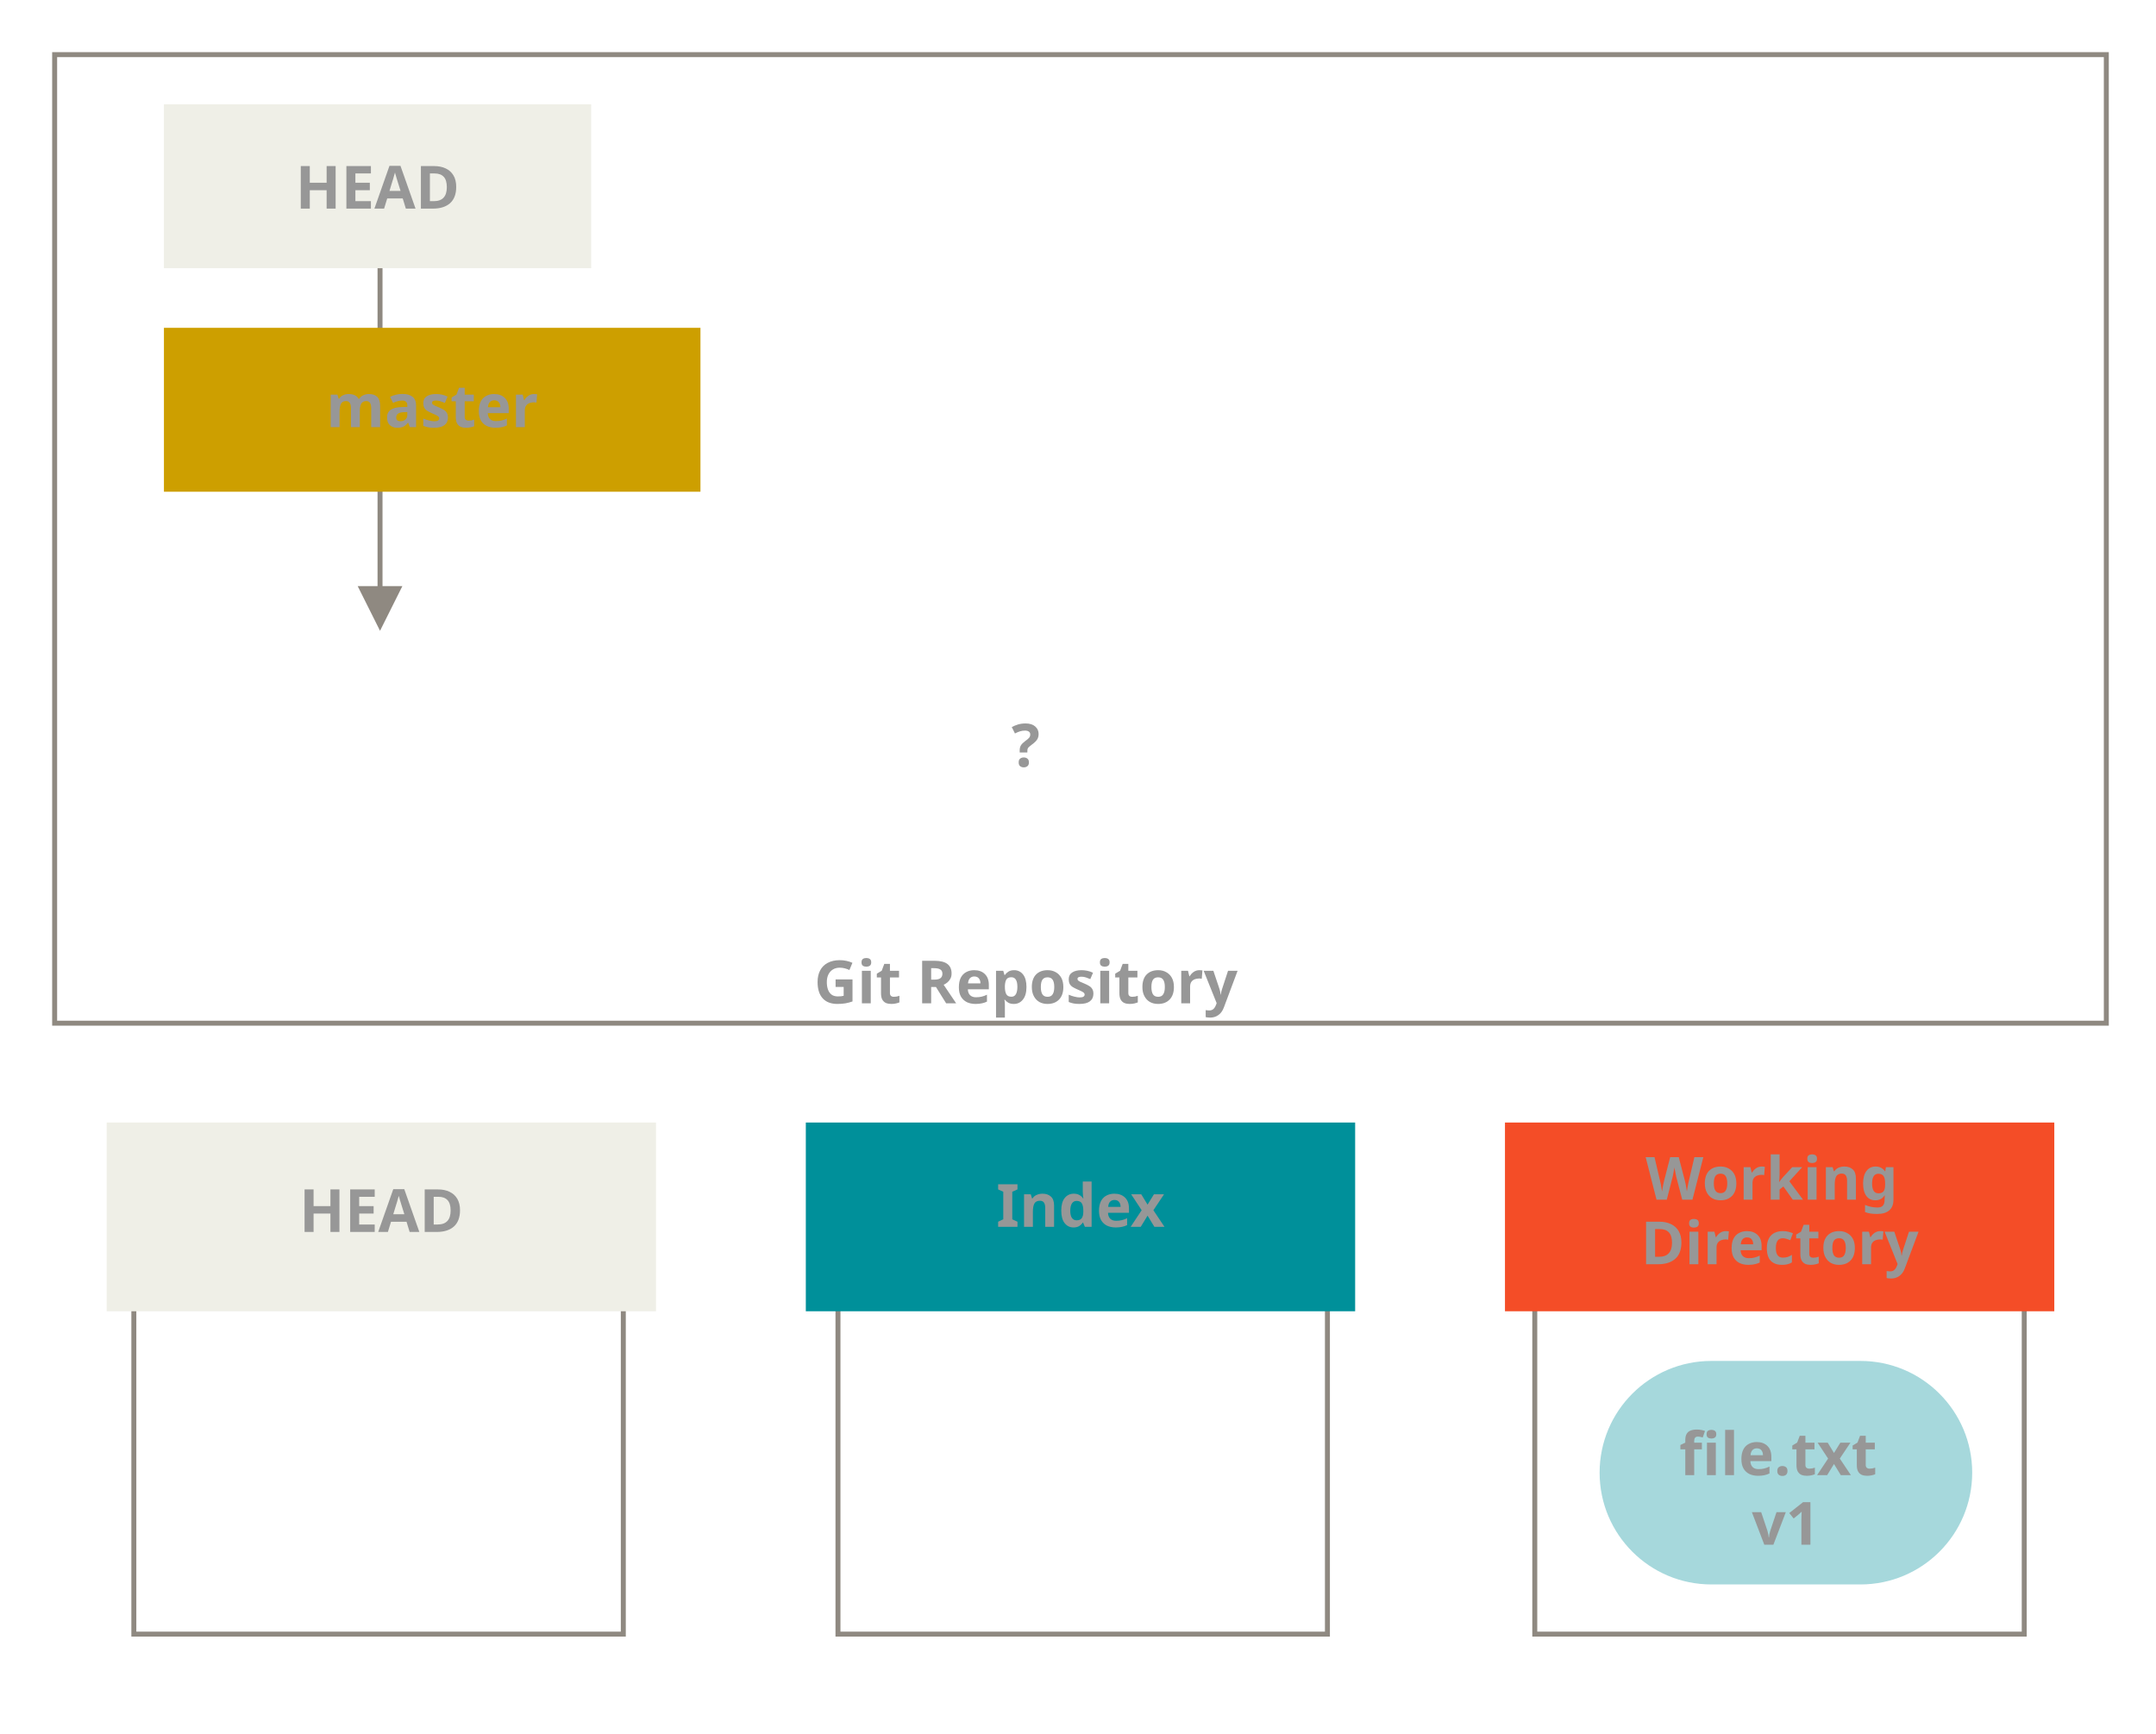
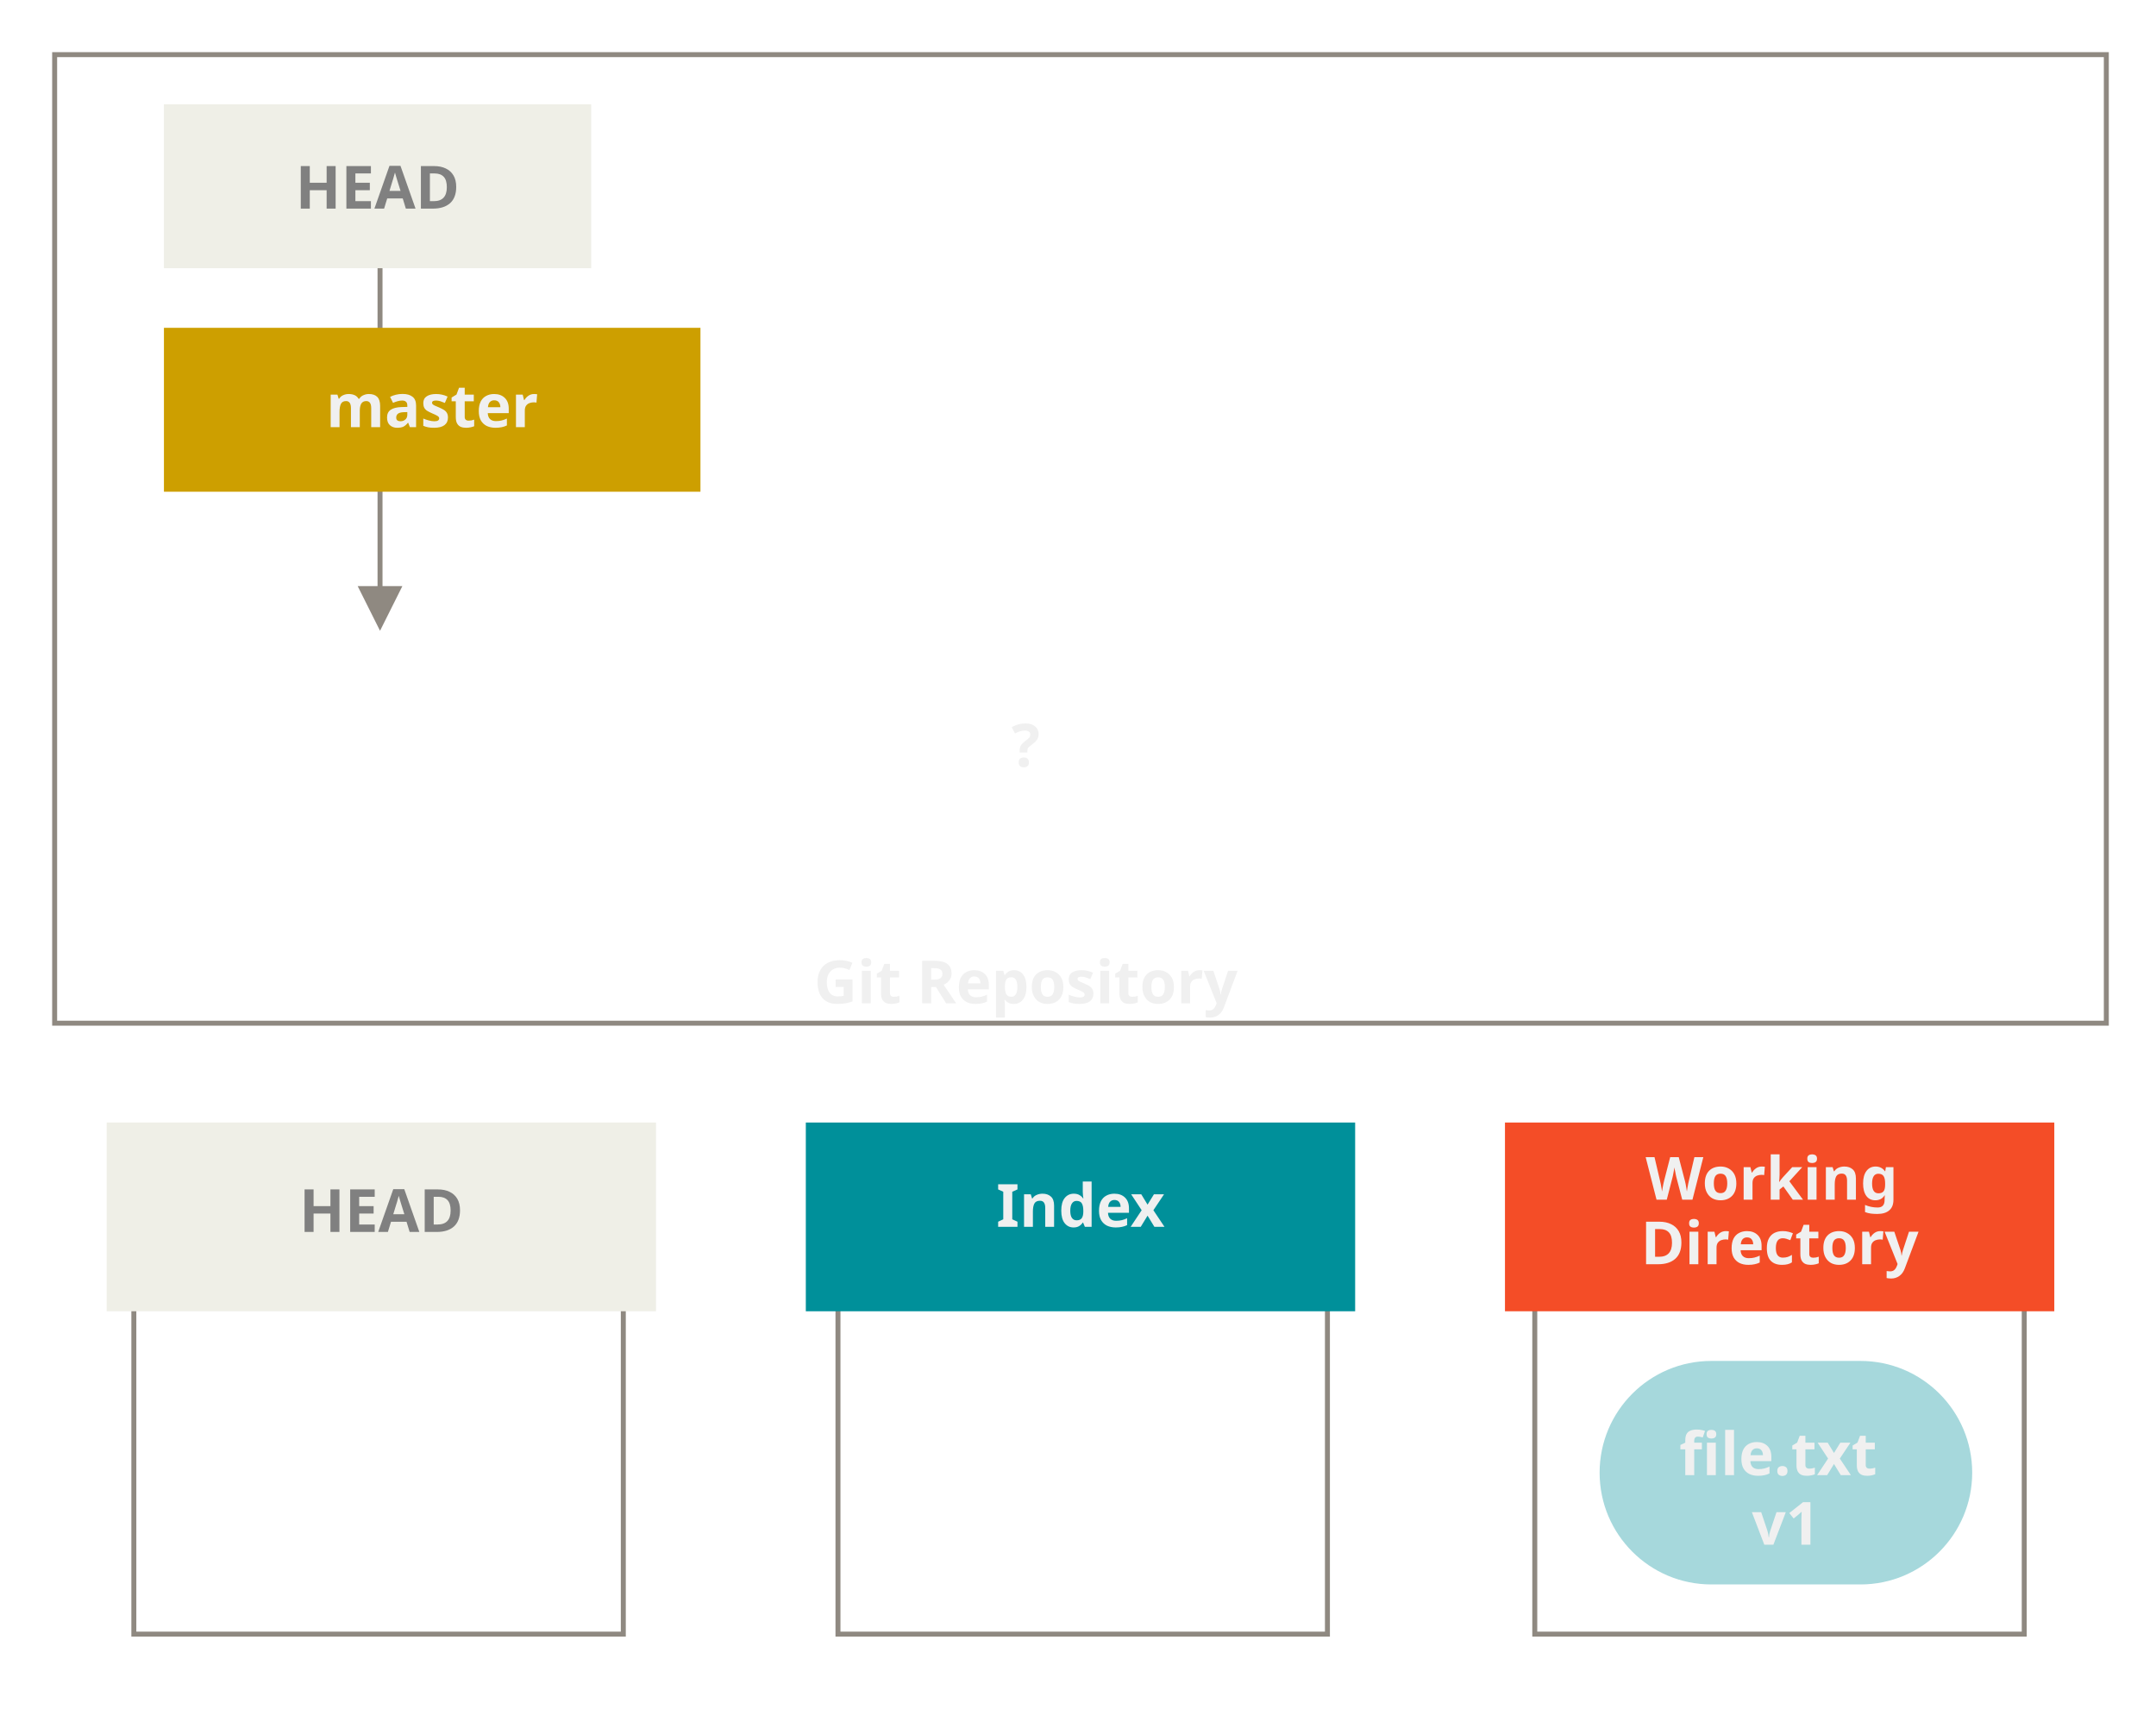
<svg xmlns="http://www.w3.org/2000/svg" width="434px" height="349px" viewBox="0 0 434 349" version="1.1">
  <g id="07---Reset-1" stroke="none" stroke-width="1" fill="none" fill-rule="evenodd">
    <g id="Rectangle-6-+-ref-(2-line)" transform="translate(302, 226)">
      <rect id="Rectangle-6" stroke="#8F8981" stroke-linecap="square" x="6.948" y="1" width="98.528" height="102" />
      <g id="ref-(2-line)" transform="translate(0.948265, 0)">
        <rect id="Rectangle-2" fill="#F44D27" x="0" y="0" width="110.58" height="38" />
        <text stroke="none" font-family="Source Code Pro" font-size="12px" font-weight="900" fill="#979797" fill-opacity="1" text-anchor="middle" id="master">
-           <tspan x="55.29" y="15.531">Working</tspan>
-           <tspan x="55.29" y="28.531">Directory</tspan>
+           <tspan fill="#f0f0f0" x="55.29" y="15.531">Working</tspan>
+           <tspan fill="#f0f0f0" x="55.29" y="28.531">Directory</tspan>
        </text>
      </g>
    </g>
    <g id="Rectangle-5-+-symref-(2-line)" transform="translate(162, 226)">
      <rect id="Rectangle-5" stroke="#8F8981" stroke-linecap="square" x="6.682" y="1" width="98.528" height="102" />
      <g id="symref-(2-line)" transform="translate(0.209946, 0)">
        <rect id="Rectangle-2" fill="#00909A" x="0" y="0" width="110.58" height="38" />
        <text stroke="none" font-family="Source Code Pro" font-size="12px" font-weight="900" fill="#979797" fill-opacity="1" text-anchor="middle" id="master">
-           <tspan x="55.29" y="21">Index</tspan>
+           <tspan fill="#f0f0f0" x="55.29" y="21">Index</tspan>
        </text>
      </g>
    </g>
    <g id="Rectangle-4-+-other-(2-line)" transform="translate(21, 226)">
      <rect id="Rectangle-4" stroke="#8F8981" stroke-linecap="square" x="5.943" y="1" width="98.528" height="102" />
      <g id="other-(2-line)">
        <g transform="translate(0.471627, 0)">
          <rect id="Rectangle-2" fill="#EFEFE7" x="0" y="0" width="110.58" height="38" />
          <text stroke="none" font-family="Source Code Pro" font-size="12px" font-weight="900" fill="#979797" fill-opacity="1" text-anchor="middle" id="master-4">
-             <tspan x="55.29" y="22.031">HEAD</tspan>
+             <tspan fill="#808080" x="55.29" y="22.031">HEAD</tspan>
          </text>
        </g>
      </g>
    </g>
    <g id="Line-+-symref-+-goldref" transform="translate(33, 21)">
      <path id="Line" d="M43,97 L43,20 L44,20 L44,97 L48,97 L43.5,106 L39,97 L43,97 Z" fill="#8F8981" fill-rule="nonzero" />
      <g id="other">
        <rect id="Rectangle-2" fill="#EFEFE7" fill-rule="evenodd" x="0" y="0" width="86" height="33" />
        <text stroke="none" font-family="Source Code Pro" font-size="12px" font-weight="900" fill="#979797" fill-opacity="1" text-anchor="middle" id="master">
-           <tspan x="43" y="21">HEAD</tspan>
+           <tspan fill="#808080" x="43" y="21">HEAD</tspan>
        </text>
      </g>
      <g id="goldref" transform="translate(0, 45)">
        <rect id="Rectangle-3" fill="#CD9F00" fill-rule="evenodd" x="0" y="0" width="108" height="33" />
        <text stroke="none" font-family="Source Code Pro" font-size="12px" font-weight="900" fill="#979797" fill-opacity="1" text-anchor="middle" id="master-2">
-           <tspan x="54" y="20">master</tspan>
+           <tspan fill="#f0f0f0" x="54" y="20">master</tspan>
        </text>
      </g>
    </g>
    <text stroke="none" font-family="Source Code Pro" font-size="12px" font-weight="900" fill="#979797" fill-opacity="1" text-anchor="middle" id="?">
-       <tspan x="206.5" y="154.34">?</tspan>
+       <tspan fill="#f0f0f0" x="206.5" y="154.34">?</tspan>
    </text>
    <rect id="Rectangle-7" stroke="#8F8981" stroke-linecap="square" x="11" y="11" width="413" height="195" />
    <text stroke="none" font-family="Source Code Pro" font-size="12px" font-weight="900" fill="#979797" fill-opacity="1" text-anchor="middle" id="Git-Repository">
-       <tspan x="206.5" y="202">Git Repository</tspan>
+       <tspan fill="#f0f0f0" x="206.5" y="202">Git Repository</tspan>
    </text>
    <g id="brown" transform="translate(322, 274)">
      <rect id="Rectangle-1" fill-opacity="0.35" fill="#00909A" x="0" y="0" width="75" height="45" rx="22.5" />
      <text stroke="none" font-family="Source Code Pro" font-size="12px" font-weight="900" fill="#979797" fill-opacity="1" text-anchor="middle" id="file.txt">
-         <tspan x="37.5" y="23">file.txt</tspan>
-         <tspan x="37.5" y="37">v1</tspan>
+         <tspan fill="#f0f0f0" x="37.5" y="23">file.txt</tspan>
+         <tspan fill="#f0f0f0" x="37.5" y="37">v1</tspan>
      </text>
    </g>
  </g>
</svg>
